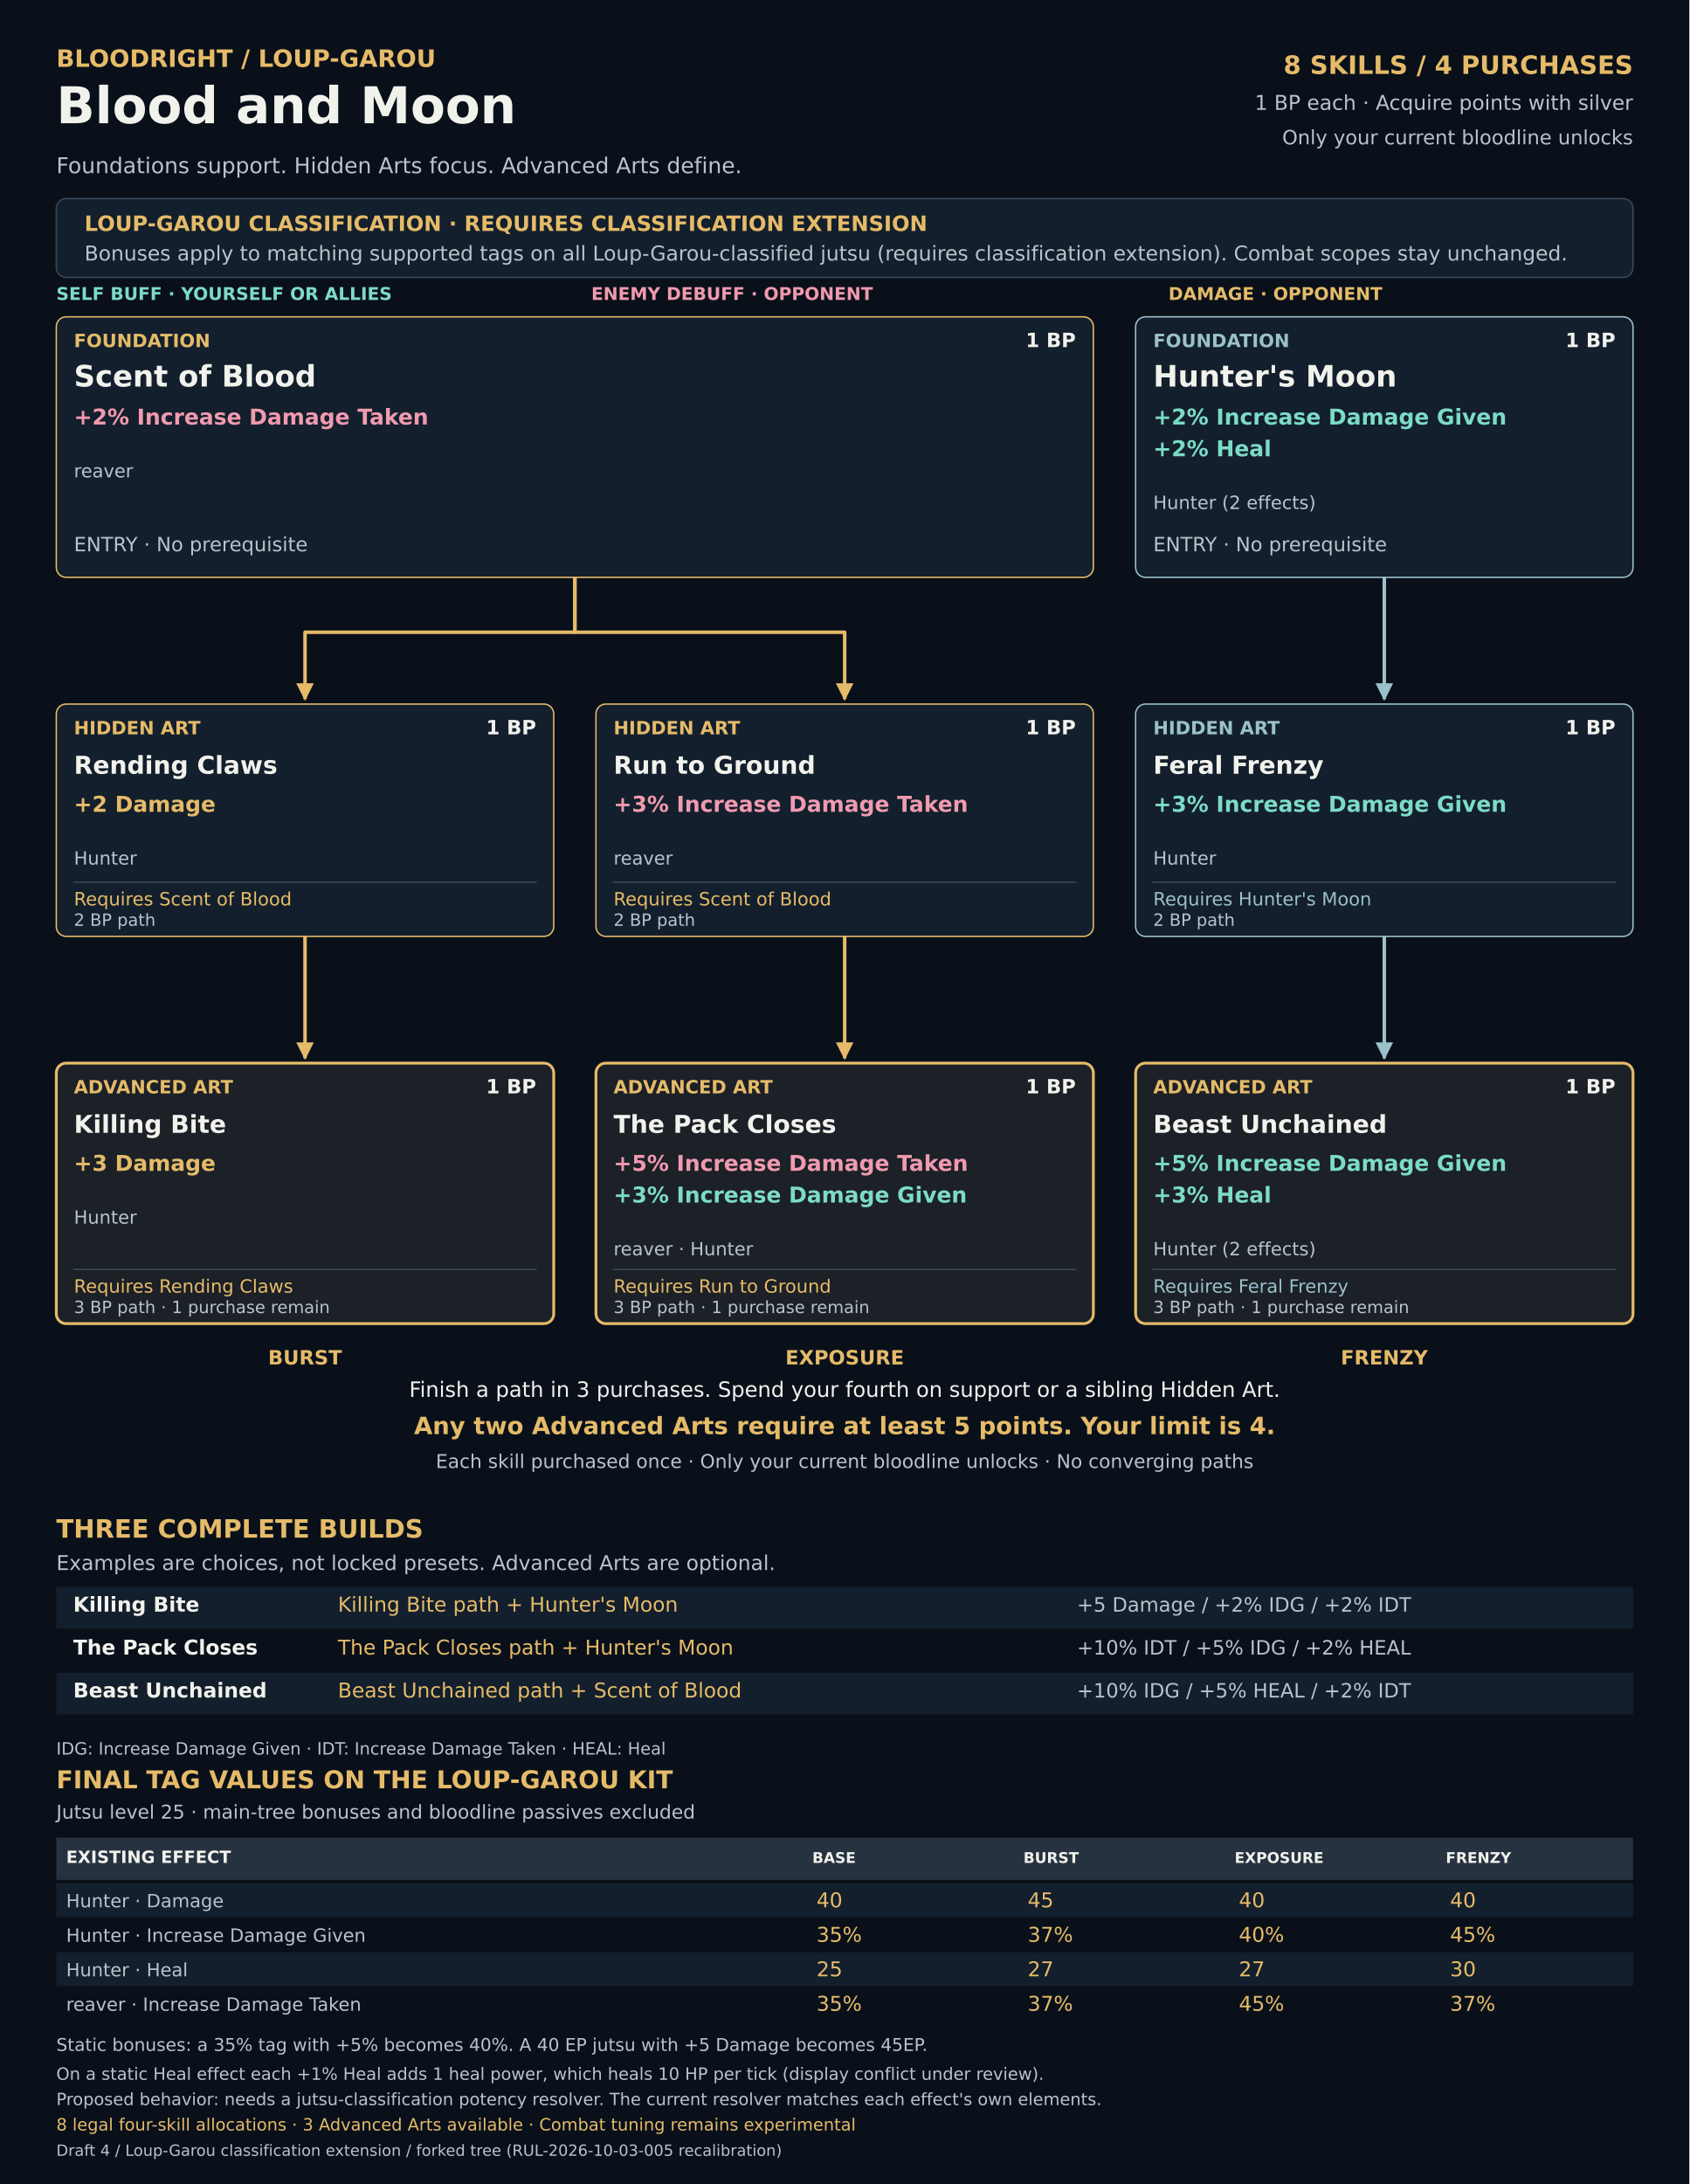
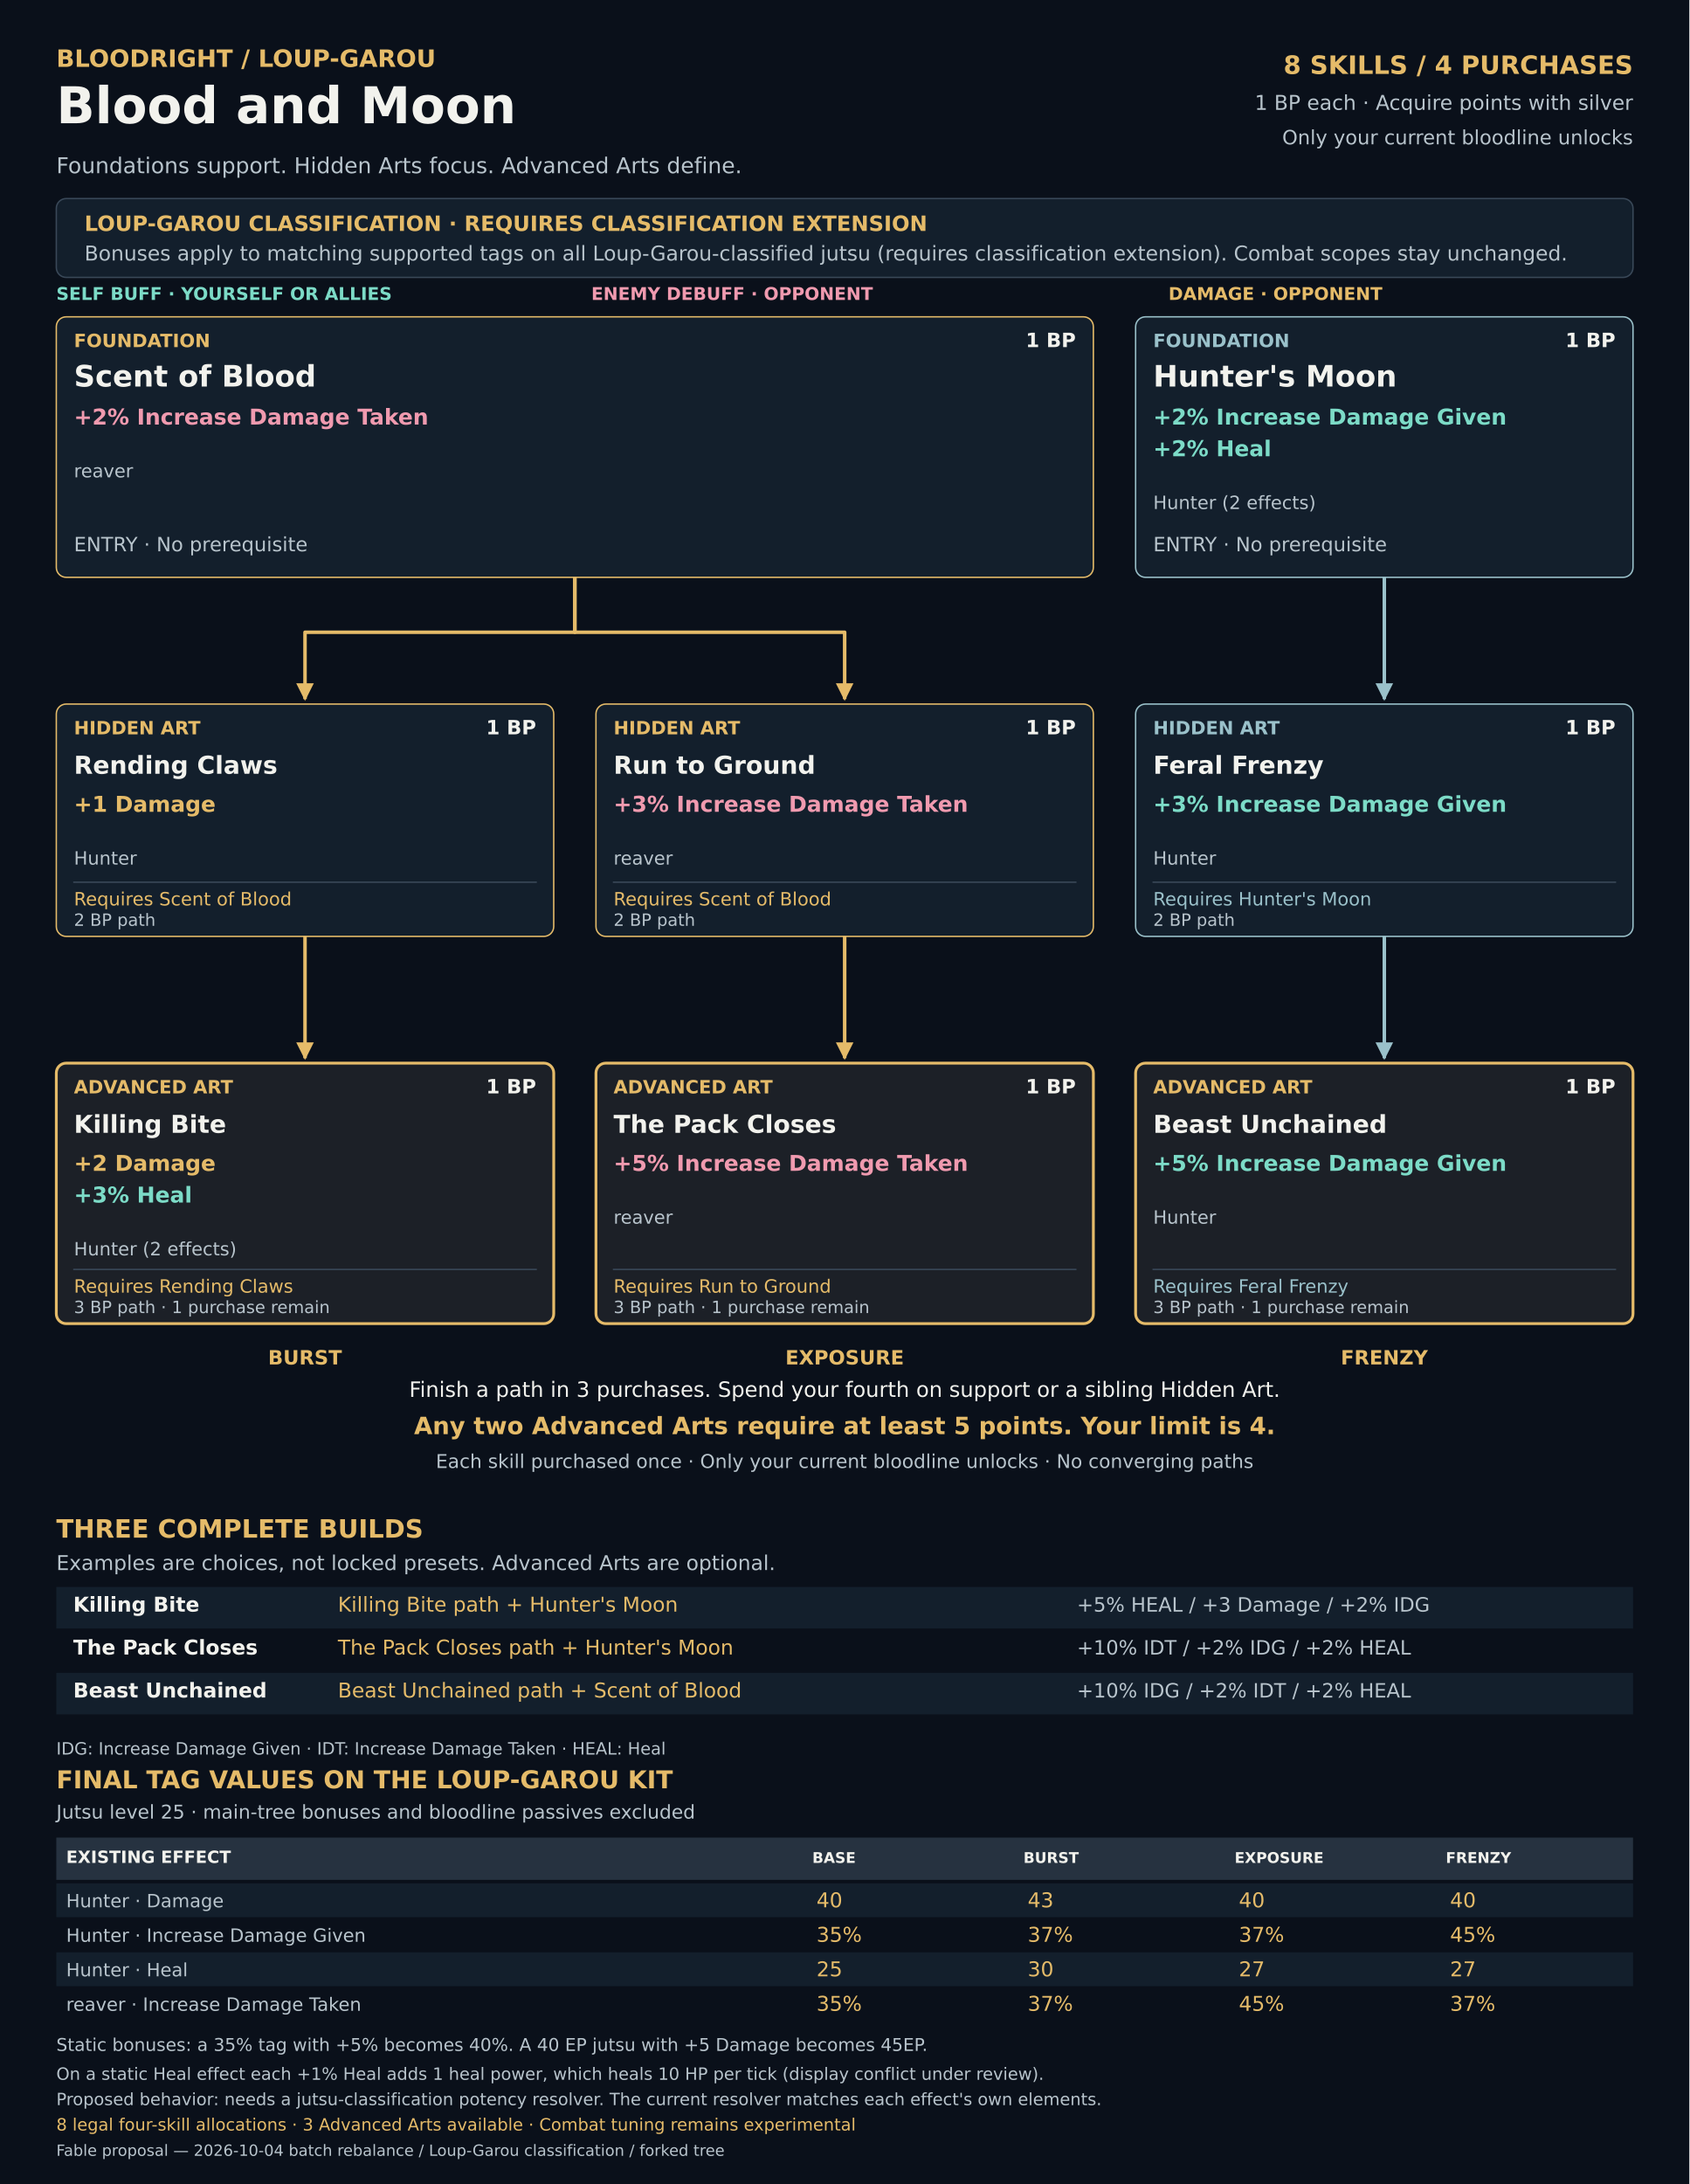
<svg xmlns="http://www.w3.org/2000/svg" width="2400" height="3102" viewBox="0 0 2400 3102" role="img" aria-labelledby="title desc">
  <defs>
    <marker id="arrow-0" viewBox="0 0 10 10" refX="9" refY="5" markerWidth="5" markerHeight="5" orient="auto">
      <path d="M0 0L10 5L0 10Z" fill="#e5bb69" />
    </marker>
    <marker id="arrow-1" viewBox="0 0 10 10" refX="9" refY="5" markerWidth="5" markerHeight="5" orient="auto">
      <path d="M0 0L10 5L0 10Z" fill="#9ac1ca" />
    </marker>
    <marker id="arrow-2" viewBox="0 0 10 10" refX="9" refY="5" markerWidth="5" markerHeight="5" orient="auto">
      <path d="M0 0L10 5L0 10Z" fill="#b8d98d" />
    </marker>
    <marker id="arrow-3" viewBox="0 0 10 10" refX="9" refY="5" markerWidth="5" markerHeight="5" orient="auto">
      <path d="M0 0L10 5L0 10Z" fill="#d9a6e0" />
    </marker>
  </defs>
  <g font-family="DejaVu Sans, sans-serif">
    <rect x="0" y="0" width="2400" height="3102" rx="0" fill="#0a101a" />
    <text x="80" y="95" font-size="34" font-weight="700" fill="#e5bb69" text-anchor="start">BLOODRIGHT / LOUP-GAROU</text>
    <text x="80" y="175" font-size="72" font-weight="700" fill="#f2f2ed" text-anchor="start">Blood and Moon</text>
    <text x="80" y="246" font-size="31" font-weight="400" fill="#b8c4cc" text-anchor="start">Foundations support. Hidden Arts focus. Advanced Arts define.</text>
    <text x="2320" y="105" font-size="36" font-weight="700" fill="#e5bb69" text-anchor="end">8 SKILLS  /  4 PURCHASES</text>
    <text x="2320" y="156" font-size="29" font-weight="400" fill="#b8c4cc" text-anchor="end">1 BP each · Acquire points with silver</text>
    <text x="2320" y="205" font-size="28" font-weight="400" fill="#b8c4cc" text-anchor="end">Only your current bloodline unlocks</text>
    <rect x="80" y="282" width="2240" height="112" rx="14" fill="#131f2c" stroke="#394858" stroke-width="2" />
    <text x="120" y="328" font-size="30" font-weight="700" fill="#e5bb69" text-anchor="start">LOUP-GAROU CLASSIFICATION · REQUIRES CLASSIFICATION EXTENSION</text>
    <text x="120" y="370" font-size="29" font-weight="400" fill="#b8c4cc" text-anchor="start">Bonuses apply to matching supported tags on all Loup-Garou-classified jutsu (requires classification extension). Combat scopes stay unchanged.</text>
    <text x="80" y="426" font-size="25" font-weight="700" fill="#7cdbc7" text-anchor="start">SELF BUFF · YOURSELF OR ALLIES</text>
    <text x="840" y="426" font-size="25" font-weight="700" fill="#f09aaf" text-anchor="start">ENEMY DEBUFF · OPPONENT</text>
    <text x="1660" y="426" font-size="25" font-weight="700" fill="#e5bb69" text-anchor="start">DAMAGE · OPPONENT</text>
    <path id="edge-02-03" data-from="02" data-to="03" d="M433.333 1330 V1503" fill="none" stroke="#e5bb69" stroke-width="5" stroke-linejoin="round" marker-end="url(#arrow-0)" />
    <path id="edge-04-05" data-from="04" data-to="05" d="M1200 1330 V1503" fill="none" stroke="#e5bb69" stroke-width="5" stroke-linejoin="round" marker-end="url(#arrow-0)" />
    <path id="edge-01-02" data-from="01" data-to="02" d="M816.667 820 V898 H433.333 V993" fill="none" stroke="#e5bb69" stroke-width="5" stroke-linejoin="round" marker-end="url(#arrow-0)" />
    <path id="edge-01-04" data-from="01" data-to="04" d="M816.667 820 V898 H1200 V993" fill="none" stroke="#e5bb69" stroke-width="5" stroke-linejoin="round" marker-end="url(#arrow-0)" />
    <path id="edge-07-08" data-from="07" data-to="08" d="M1966.67 1330 V1503" fill="none" stroke="#9ac1ca" stroke-width="5" stroke-linejoin="round" marker-end="url(#arrow-1)" />
    <path id="edge-06-07" data-from="06" data-to="07" d="M1966.67 820 V993" fill="none" stroke="#9ac1ca" stroke-width="5" stroke-linejoin="round" marker-end="url(#arrow-1)" />
    <g id="node-01" data-cost="1" data-prerequisites="" data-potency-classification="Loup-Garou">
      <rect x="80" y="450" width="1473.33" height="370" rx="14" fill="#131f2c" stroke="#e5bb69" stroke-width="2" />
      <text x="105.0" y="493" font-size="26" font-weight="700" fill="#e5bb69" text-anchor="start">FOUNDATION</text>
      <text x="1528.333" y="493" font-size="28" font-weight="700" fill="#f2f2ed" text-anchor="end">1 BP</text>
      <text x="105.0" y="549" font-size="42" font-weight="700" fill="#f2f2ed" text-anchor="start">Scent of Blood</text>
      <text x="105.0" y="603" font-size="31" font-weight="700" fill="#f09aaf" text-anchor="start">+2% Increase Damage Taken</text>
      <text x="105.0" y="678" font-size="26" font-weight="400" fill="#b8c4cc" text-anchor="start">reaver</text>
      <text x="105.0" y="783" font-size="28" font-weight="400" fill="#b8c4cc" text-anchor="start">ENTRY · No prerequisite</text>
    </g>
    <g id="node-06" data-cost="1" data-prerequisites="" data-potency-classification="Loup-Garou">
      <rect x="1613.33" y="450" width="706.667" height="370" rx="14" fill="#131f2c" stroke="#9ac1ca" stroke-width="2" />
      <text x="1638.333" y="493" font-size="26" font-weight="700" fill="#9ac1ca" text-anchor="start">FOUNDATION</text>
      <text x="2295.0" y="493" font-size="28" font-weight="700" fill="#f2f2ed" text-anchor="end">1 BP</text>
      <text x="1638.333" y="549" font-size="42" font-weight="700" fill="#f2f2ed" text-anchor="start">Hunter's Moon</text>
      <text x="1638.333" y="603" font-size="31" font-weight="700" fill="#7cdbc7" text-anchor="start">+2% Increase Damage Given</text>
      <text x="1638.333" y="648" font-size="31" font-weight="700" fill="#7cdbc7" text-anchor="start">+2% Heal</text>
      <text x="1638.333" y="723" font-size="26" font-weight="400" fill="#b8c4cc" text-anchor="start">Hunter (2 effects)</text>
      <text x="1638.333" y="783" font-size="28" font-weight="400" fill="#b8c4cc" text-anchor="start">ENTRY · No prerequisite</text>
    </g>
    <g id="node-02" data-cost="1" data-prerequisites="01" data-potency-classification="Loup-Garou">
      <rect x="80" y="1000" width="706.667" height="330" rx="14" fill="#131f2c" stroke="#e5bb69" stroke-width="2" />
      <text x="105.0" y="1043" font-size="26" font-weight="700" fill="#e5bb69" text-anchor="start">HIDDEN ART</text>
      <text x="761.667" y="1043" font-size="28" font-weight="700" fill="#f2f2ed" text-anchor="end">1 BP</text>
      <text x="105.0" y="1099" font-size="35" font-weight="700" fill="#f2f2ed" text-anchor="start">Rending Claws</text>
-       <text x="105.0" y="1153" font-size="31" font-weight="700" fill="#e5bb69" text-anchor="start">+2 Damage</text>
+       <text x="105.0" y="1153" font-size="31" font-weight="700" fill="#e5bb69" text-anchor="start">+1 Damage</text>
      <text x="105.0" y="1228" font-size="26" font-weight="400" fill="#b8c4cc" text-anchor="start">Hunter</text>
      <path d="M104 1253 L762.667 1253" fill="none" stroke="#394858" stroke-width="2" />
      <text x="105.0" y="1286" font-size="26" font-weight="400" fill="#e5bb69" text-anchor="start">Requires Scent of Blood</text>
      <text x="105.0" y="1315" font-size="24" font-weight="400" fill="#b8c4cc" text-anchor="start">2 BP path</text>
    </g>
    <g id="node-04" data-cost="1" data-prerequisites="01" data-potency-classification="Loup-Garou">
      <rect x="846.667" y="1000" width="706.667" height="330" rx="14" fill="#131f2c" stroke="#e5bb69" stroke-width="2" />
      <text x="871.667" y="1043" font-size="26" font-weight="700" fill="#e5bb69" text-anchor="start">HIDDEN ART</text>
      <text x="1528.333" y="1043" font-size="28" font-weight="700" fill="#f2f2ed" text-anchor="end">1 BP</text>
      <text x="871.667" y="1099" font-size="35" font-weight="700" fill="#f2f2ed" text-anchor="start">Run to Ground</text>
      <text x="871.667" y="1153" font-size="31" font-weight="700" fill="#f09aaf" text-anchor="start">+3% Increase Damage Taken</text>
      <text x="871.667" y="1228" font-size="26" font-weight="400" fill="#b8c4cc" text-anchor="start">reaver</text>
      <path d="M870.667 1253 L1529.33 1253" fill="none" stroke="#394858" stroke-width="2" />
      <text x="871.667" y="1286" font-size="26" font-weight="400" fill="#e5bb69" text-anchor="start">Requires Scent of Blood</text>
      <text x="871.667" y="1315" font-size="24" font-weight="400" fill="#b8c4cc" text-anchor="start">2 BP path</text>
    </g>
    <g id="node-07" data-cost="1" data-prerequisites="06" data-potency-classification="Loup-Garou">
      <rect x="1613.33" y="1000" width="706.667" height="330" rx="14" fill="#131f2c" stroke="#9ac1ca" stroke-width="2" />
      <text x="1638.333" y="1043" font-size="26" font-weight="700" fill="#9ac1ca" text-anchor="start">HIDDEN ART</text>
      <text x="2295.0" y="1043" font-size="28" font-weight="700" fill="#f2f2ed" text-anchor="end">1 BP</text>
      <text x="1638.333" y="1099" font-size="35" font-weight="700" fill="#f2f2ed" text-anchor="start">Feral Frenzy</text>
      <text x="1638.333" y="1153" font-size="31" font-weight="700" fill="#7cdbc7" text-anchor="start">+3% Increase Damage Given</text>
      <text x="1638.333" y="1228" font-size="26" font-weight="400" fill="#b8c4cc" text-anchor="start">Hunter</text>
      <path d="M1637.33 1253 L2296 1253" fill="none" stroke="#394858" stroke-width="2" />
      <text x="1638.333" y="1286" font-size="26" font-weight="400" fill="#9ac1ca" text-anchor="start">Requires Hunter's Moon</text>
      <text x="1638.333" y="1315" font-size="24" font-weight="400" fill="#b8c4cc" text-anchor="start">2 BP path</text>
    </g>
    <g id="node-03" data-cost="1" data-prerequisites="02" data-potency-classification="Loup-Garou">
      <rect x="80" y="1510" width="706.667" height="370" rx="14" fill="#1c2027" stroke="#e5bb69" stroke-width="4" />
      <text x="105.0" y="1553" font-size="26" font-weight="700" fill="#e5bb69" text-anchor="start">ADVANCED ART</text>
      <text x="761.667" y="1553" font-size="28" font-weight="700" fill="#f2f2ed" text-anchor="end">1 BP</text>
      <text x="105.0" y="1609" font-size="35" font-weight="700" fill="#f2f2ed" text-anchor="start">Killing Bite</text>
-       <text x="105.0" y="1663" font-size="31" font-weight="700" fill="#e5bb69" text-anchor="start">+3 Damage</text>
-       <text x="105.0" y="1738" font-size="26" font-weight="400" fill="#b8c4cc" text-anchor="start">Hunter</text>
+       <text x="105.0" y="1663" font-size="31" font-weight="700" fill="#e5bb69" text-anchor="start">+2 Damage</text>
+       <text x="105.0" y="1708" font-size="31" font-weight="700" fill="#7cdbc7" text-anchor="start">+3% Heal</text>
+       <text x="105.0" y="1783" font-size="26" font-weight="400" fill="#b8c4cc" text-anchor="start">Hunter (2 effects)</text>
      <path d="M104 1803 L762.667 1803" fill="none" stroke="#394858" stroke-width="2" />
      <text x="105.0" y="1836" font-size="26" font-weight="400" fill="#e5bb69" text-anchor="start">Requires Rending Claws</text>
      <text x="105.0" y="1865" font-size="24" font-weight="400" fill="#b8c4cc" text-anchor="start">3 BP path · 1 purchase remain</text>
    </g>
    <g id="node-05" data-cost="1" data-prerequisites="04" data-potency-classification="Loup-Garou">
      <rect x="846.667" y="1510" width="706.667" height="370" rx="14" fill="#1c2027" stroke="#e5bb69" stroke-width="4" />
      <text x="871.667" y="1553" font-size="26" font-weight="700" fill="#e5bb69" text-anchor="start">ADVANCED ART</text>
      <text x="1528.333" y="1553" font-size="28" font-weight="700" fill="#f2f2ed" text-anchor="end">1 BP</text>
      <text x="871.667" y="1609" font-size="35" font-weight="700" fill="#f2f2ed" text-anchor="start">The Pack Closes</text>
      <text x="871.667" y="1663" font-size="31" font-weight="700" fill="#f09aaf" text-anchor="start">+5% Increase Damage Taken</text>
-       <text x="871.667" y="1708" font-size="31" font-weight="700" fill="#7cdbc7" text-anchor="start">+3% Increase Damage Given</text>
-       <text x="871.667" y="1783" font-size="26" font-weight="400" fill="#b8c4cc" text-anchor="start">reaver · Hunter</text>
+       <text x="871.667" y="1738" font-size="26" font-weight="400" fill="#b8c4cc" text-anchor="start">reaver</text>
      <path d="M870.667 1803 L1529.33 1803" fill="none" stroke="#394858" stroke-width="2" />
      <text x="871.667" y="1836" font-size="26" font-weight="400" fill="#e5bb69" text-anchor="start">Requires Run to Ground</text>
      <text x="871.667" y="1865" font-size="24" font-weight="400" fill="#b8c4cc" text-anchor="start">3 BP path · 1 purchase remain</text>
    </g>
    <g id="node-08" data-cost="1" data-prerequisites="07" data-potency-classification="Loup-Garou">
      <rect x="1613.33" y="1510" width="706.667" height="370" rx="14" fill="#1c2027" stroke="#e5bb69" stroke-width="4" />
      <text x="1638.333" y="1553" font-size="26" font-weight="700" fill="#e5bb69" text-anchor="start">ADVANCED ART</text>
      <text x="2295.0" y="1553" font-size="28" font-weight="700" fill="#f2f2ed" text-anchor="end">1 BP</text>
      <text x="1638.333" y="1609" font-size="35" font-weight="700" fill="#f2f2ed" text-anchor="start">Beast Unchained</text>
      <text x="1638.333" y="1663" font-size="31" font-weight="700" fill="#7cdbc7" text-anchor="start">+5% Increase Damage Given</text>
-       <text x="1638.333" y="1708" font-size="31" font-weight="700" fill="#7cdbc7" text-anchor="start">+3% Heal</text>
-       <text x="1638.333" y="1783" font-size="26" font-weight="400" fill="#b8c4cc" text-anchor="start">Hunter (2 effects)</text>
+       <text x="1638.333" y="1738" font-size="26" font-weight="400" fill="#b8c4cc" text-anchor="start">Hunter</text>
      <path d="M1637.33 1803 L2296 1803" fill="none" stroke="#394858" stroke-width="2" />
      <text x="1638.333" y="1836" font-size="26" font-weight="400" fill="#9ac1ca" text-anchor="start">Requires Feral Frenzy</text>
      <text x="1638.333" y="1865" font-size="24" font-weight="400" fill="#b8c4cc" text-anchor="start">3 BP path · 1 purchase remain</text>
    </g>
    <text x="433.333" y="1938" font-size="28" font-weight="700" fill="#e5bb69" text-anchor="middle">BURST</text>
    <text x="1200.0" y="1938" font-size="28" font-weight="700" fill="#e5bb69" text-anchor="middle">EXPOSURE</text>
    <text x="1966.667" y="1938" font-size="28" font-weight="700" fill="#e5bb69" text-anchor="middle">FRENZY</text>
    <text x="1200.0" y="1984" font-size="30" font-weight="400" fill="#f2f2ed" text-anchor="middle">Finish a path in 3 purchases. Spend your fourth on support or a sibling Hidden Art.</text>
    <text x="1200.0" y="2037" font-size="34" font-weight="700" fill="#e5bb69" text-anchor="middle">Any two Advanced Arts require at least 5 points. Your limit is 4.</text>
    <text x="1200.0" y="2085" font-size="27" font-weight="400" fill="#b8c4cc" text-anchor="middle">Each skill purchased once · Only your current bloodline unlocks · No converging paths</text>
    <text x="80" y="2184" font-size="36" font-weight="700" fill="#e5bb69" text-anchor="start">THREE COMPLETE BUILDS</text>
    <text x="80" y="2230" font-size="29" font-weight="400" fill="#b8c4cc" text-anchor="start">Examples are choices, not locked presets. Advanced Arts are optional.</text>
    <rect x="80" y="2254" width="2240" height="59" rx="0" fill="#131f2c" />
    <text x="104" y="2289" font-size="29" font-weight="700" fill="#f2f2ed" text-anchor="start">Killing Bite</text>
    <text x="480" y="2289" font-size="29" font-weight="400" fill="#e5bb69" text-anchor="start">Killing Bite path + Hunter's Moon</text>
-     <text x="1530" y="2289" font-size="28" font-weight="400" fill="#b8c4cc" text-anchor="start">+5 Damage / +2% IDG / +2% IDT</text>
+     <text x="1530" y="2289" font-size="28" font-weight="400" fill="#b8c4cc" text-anchor="start">+5% HEAL / +3 Damage / +2% IDG</text>
    <rect x="80" y="2315" width="2240" height="59" rx="0" fill="#0a101a" />
    <text x="104" y="2350" font-size="29" font-weight="700" fill="#f2f2ed" text-anchor="start">The Pack Closes</text>
    <text x="480" y="2350" font-size="29" font-weight="400" fill="#e5bb69" text-anchor="start">The Pack Closes path + Hunter's Moon</text>
-     <text x="1530" y="2350" font-size="28" font-weight="400" fill="#b8c4cc" text-anchor="start">+10% IDT / +5% IDG / +2% HEAL</text>
+     <text x="1530" y="2350" font-size="28" font-weight="400" fill="#b8c4cc" text-anchor="start">+10% IDT / +2% IDG / +2% HEAL</text>
    <rect x="80" y="2376" width="2240" height="59" rx="0" fill="#131f2c" />
    <text x="104" y="2411" font-size="29" font-weight="700" fill="#f2f2ed" text-anchor="start">Beast Unchained</text>
    <text x="480" y="2411" font-size="29" font-weight="400" fill="#e5bb69" text-anchor="start">Beast Unchained path + Scent of Blood</text>
-     <text x="1530" y="2411" font-size="28" font-weight="400" fill="#b8c4cc" text-anchor="start">+10% IDG / +5% HEAL / +2% IDT</text>
+     <text x="1530" y="2411" font-size="28" font-weight="400" fill="#b8c4cc" text-anchor="start">+10% IDG / +2% IDT / +2% HEAL</text>
    <text x="80" y="2492" font-size="24" font-weight="400" fill="#b8c4cc" text-anchor="start">IDG: Increase Damage Given · IDT: Increase Damage Taken · HEAL: Heal</text>
    <text x="80" y="2540" font-size="35" font-weight="700" fill="#e5bb69" text-anchor="start">FINAL TAG VALUES ON THE LOUP-GAROU KIT</text>
    <text x="80" y="2583" font-size="27" font-weight="400" fill="#b8c4cc" text-anchor="start">Jutsu level 25 · main-tree bonuses and bloodline passives excluded</text>
    <rect x="80" y="2610" width="2240" height="60" rx="0" fill="#263240" />
    <text x="94" y="2646" font-size="24" font-weight="700" fill="#f2f2ed" text-anchor="start">EXISTING EFFECT</text>
    <text x="1154.0" y="2646" font-size="21" font-weight="700" fill="#f2f2ed" text-anchor="start">BASE</text>
    <text x="1454.0" y="2646" font-size="21" font-weight="700" fill="#f2f2ed" text-anchor="start">BURST</text>
    <text x="1754.0" y="2646" font-size="21" font-weight="700" fill="#f2f2ed" text-anchor="start">EXPOSURE</text>
    <text x="2054.0" y="2646" font-size="21" font-weight="700" fill="#f2f2ed" text-anchor="start">FRENZY</text>
    <rect x="80" y="2675" width="2240" height="48" rx="0" fill="#131f2c" />
    <text x="94" y="2709" font-size="26" font-weight="400" fill="#b8c4cc" text-anchor="start">Hunter · Damage</text>
    <text x="1160.0" y="2709" font-size="29" font-weight="400" fill="#e5bb69" text-anchor="start">40</text>
-     <text x="1460.0" y="2709" font-size="29" font-weight="400" fill="#e5bb69" text-anchor="start">45</text>
+     <text x="1460.0" y="2709" font-size="29" font-weight="400" fill="#e5bb69" text-anchor="start">43</text>
    <text x="1760.0" y="2709" font-size="29" font-weight="400" fill="#e5bb69" text-anchor="start">40</text>
    <text x="2060.0" y="2709" font-size="29" font-weight="400" fill="#e5bb69" text-anchor="start">40</text>
    <text x="94" y="2758" font-size="26" font-weight="400" fill="#b8c4cc" text-anchor="start">Hunter · Increase Damage Given</text>
    <text x="1160.0" y="2758" font-size="29" font-weight="400" fill="#e5bb69" text-anchor="start">35%</text>
    <text x="1460.0" y="2758" font-size="29" font-weight="400" fill="#e5bb69" text-anchor="start">37%</text>
-     <text x="1760.0" y="2758" font-size="29" font-weight="400" fill="#e5bb69" text-anchor="start">40%</text>
+     <text x="1760.0" y="2758" font-size="29" font-weight="400" fill="#e5bb69" text-anchor="start">37%</text>
    <text x="2060.0" y="2758" font-size="29" font-weight="400" fill="#e5bb69" text-anchor="start">45%</text>
    <rect x="80" y="2773" width="2240" height="48" rx="0" fill="#131f2c" />
    <text x="94" y="2807" font-size="26" font-weight="400" fill="#b8c4cc" text-anchor="start">Hunter · Heal</text>
    <text x="1160.0" y="2807" font-size="29" font-weight="400" fill="#e5bb69" text-anchor="start">25</text>
-     <text x="1460.0" y="2807" font-size="29" font-weight="400" fill="#e5bb69" text-anchor="start">27</text>
+     <text x="1460.0" y="2807" font-size="29" font-weight="400" fill="#e5bb69" text-anchor="start">30</text>
    <text x="1760.0" y="2807" font-size="29" font-weight="400" fill="#e5bb69" text-anchor="start">27</text>
-     <text x="2060.0" y="2807" font-size="29" font-weight="400" fill="#e5bb69" text-anchor="start">30</text>
+     <text x="2060.0" y="2807" font-size="29" font-weight="400" fill="#e5bb69" text-anchor="start">27</text>
    <text x="94" y="2856" font-size="26" font-weight="400" fill="#b8c4cc" text-anchor="start">reaver · Increase Damage Taken</text>
    <text x="1160.0" y="2856" font-size="29" font-weight="400" fill="#e5bb69" text-anchor="start">35%</text>
    <text x="1460.0" y="2856" font-size="29" font-weight="400" fill="#e5bb69" text-anchor="start">37%</text>
    <text x="1760.0" y="2856" font-size="29" font-weight="400" fill="#e5bb69" text-anchor="start">45%</text>
    <text x="2060.0" y="2856" font-size="29" font-weight="400" fill="#e5bb69" text-anchor="start">37%</text>
    <text x="80" y="2913" font-size="25" font-weight="400" fill="#b8c4cc" text-anchor="start">Static bonuses: a 35% tag with +5% becomes 40%. A 40 EP jutsu with +5 Damage becomes 45EP.</text>
    <text x="80" y="2954" font-size="24" font-weight="400" fill="#b8c4cc" text-anchor="start">On a static Heal effect each +1% Heal adds 1 heal power, which heals 10 HP per tick (display conflict under review).</text>
    <text x="80" y="2990" font-size="24" font-weight="400" fill="#b8c4cc" text-anchor="start">Proposed behavior: needs a jutsu-classification potency resolver. The current resolver matches each effect's own elements.</text>
    <text x="80" y="3026" font-size="24" font-weight="400" fill="#e5bb69" text-anchor="start">8 legal four-skill allocations · 3 Advanced Arts available · Combat tuning remains experimental</text>
-     <text x="80" y="3062" font-size="22" font-weight="400" fill="#b8c4cc" text-anchor="start">Draft 4 / Loup-Garou classification extension / forked tree (RUL-2026-10-03-005 recalibration)</text>
+     <text x="80" y="3062" font-size="22" font-weight="400" fill="#b8c4cc" text-anchor="start">Fable proposal — 2026-10-04 batch rebalance / Loup-Garou classification / forked tree</text>
  </g>
</svg>
